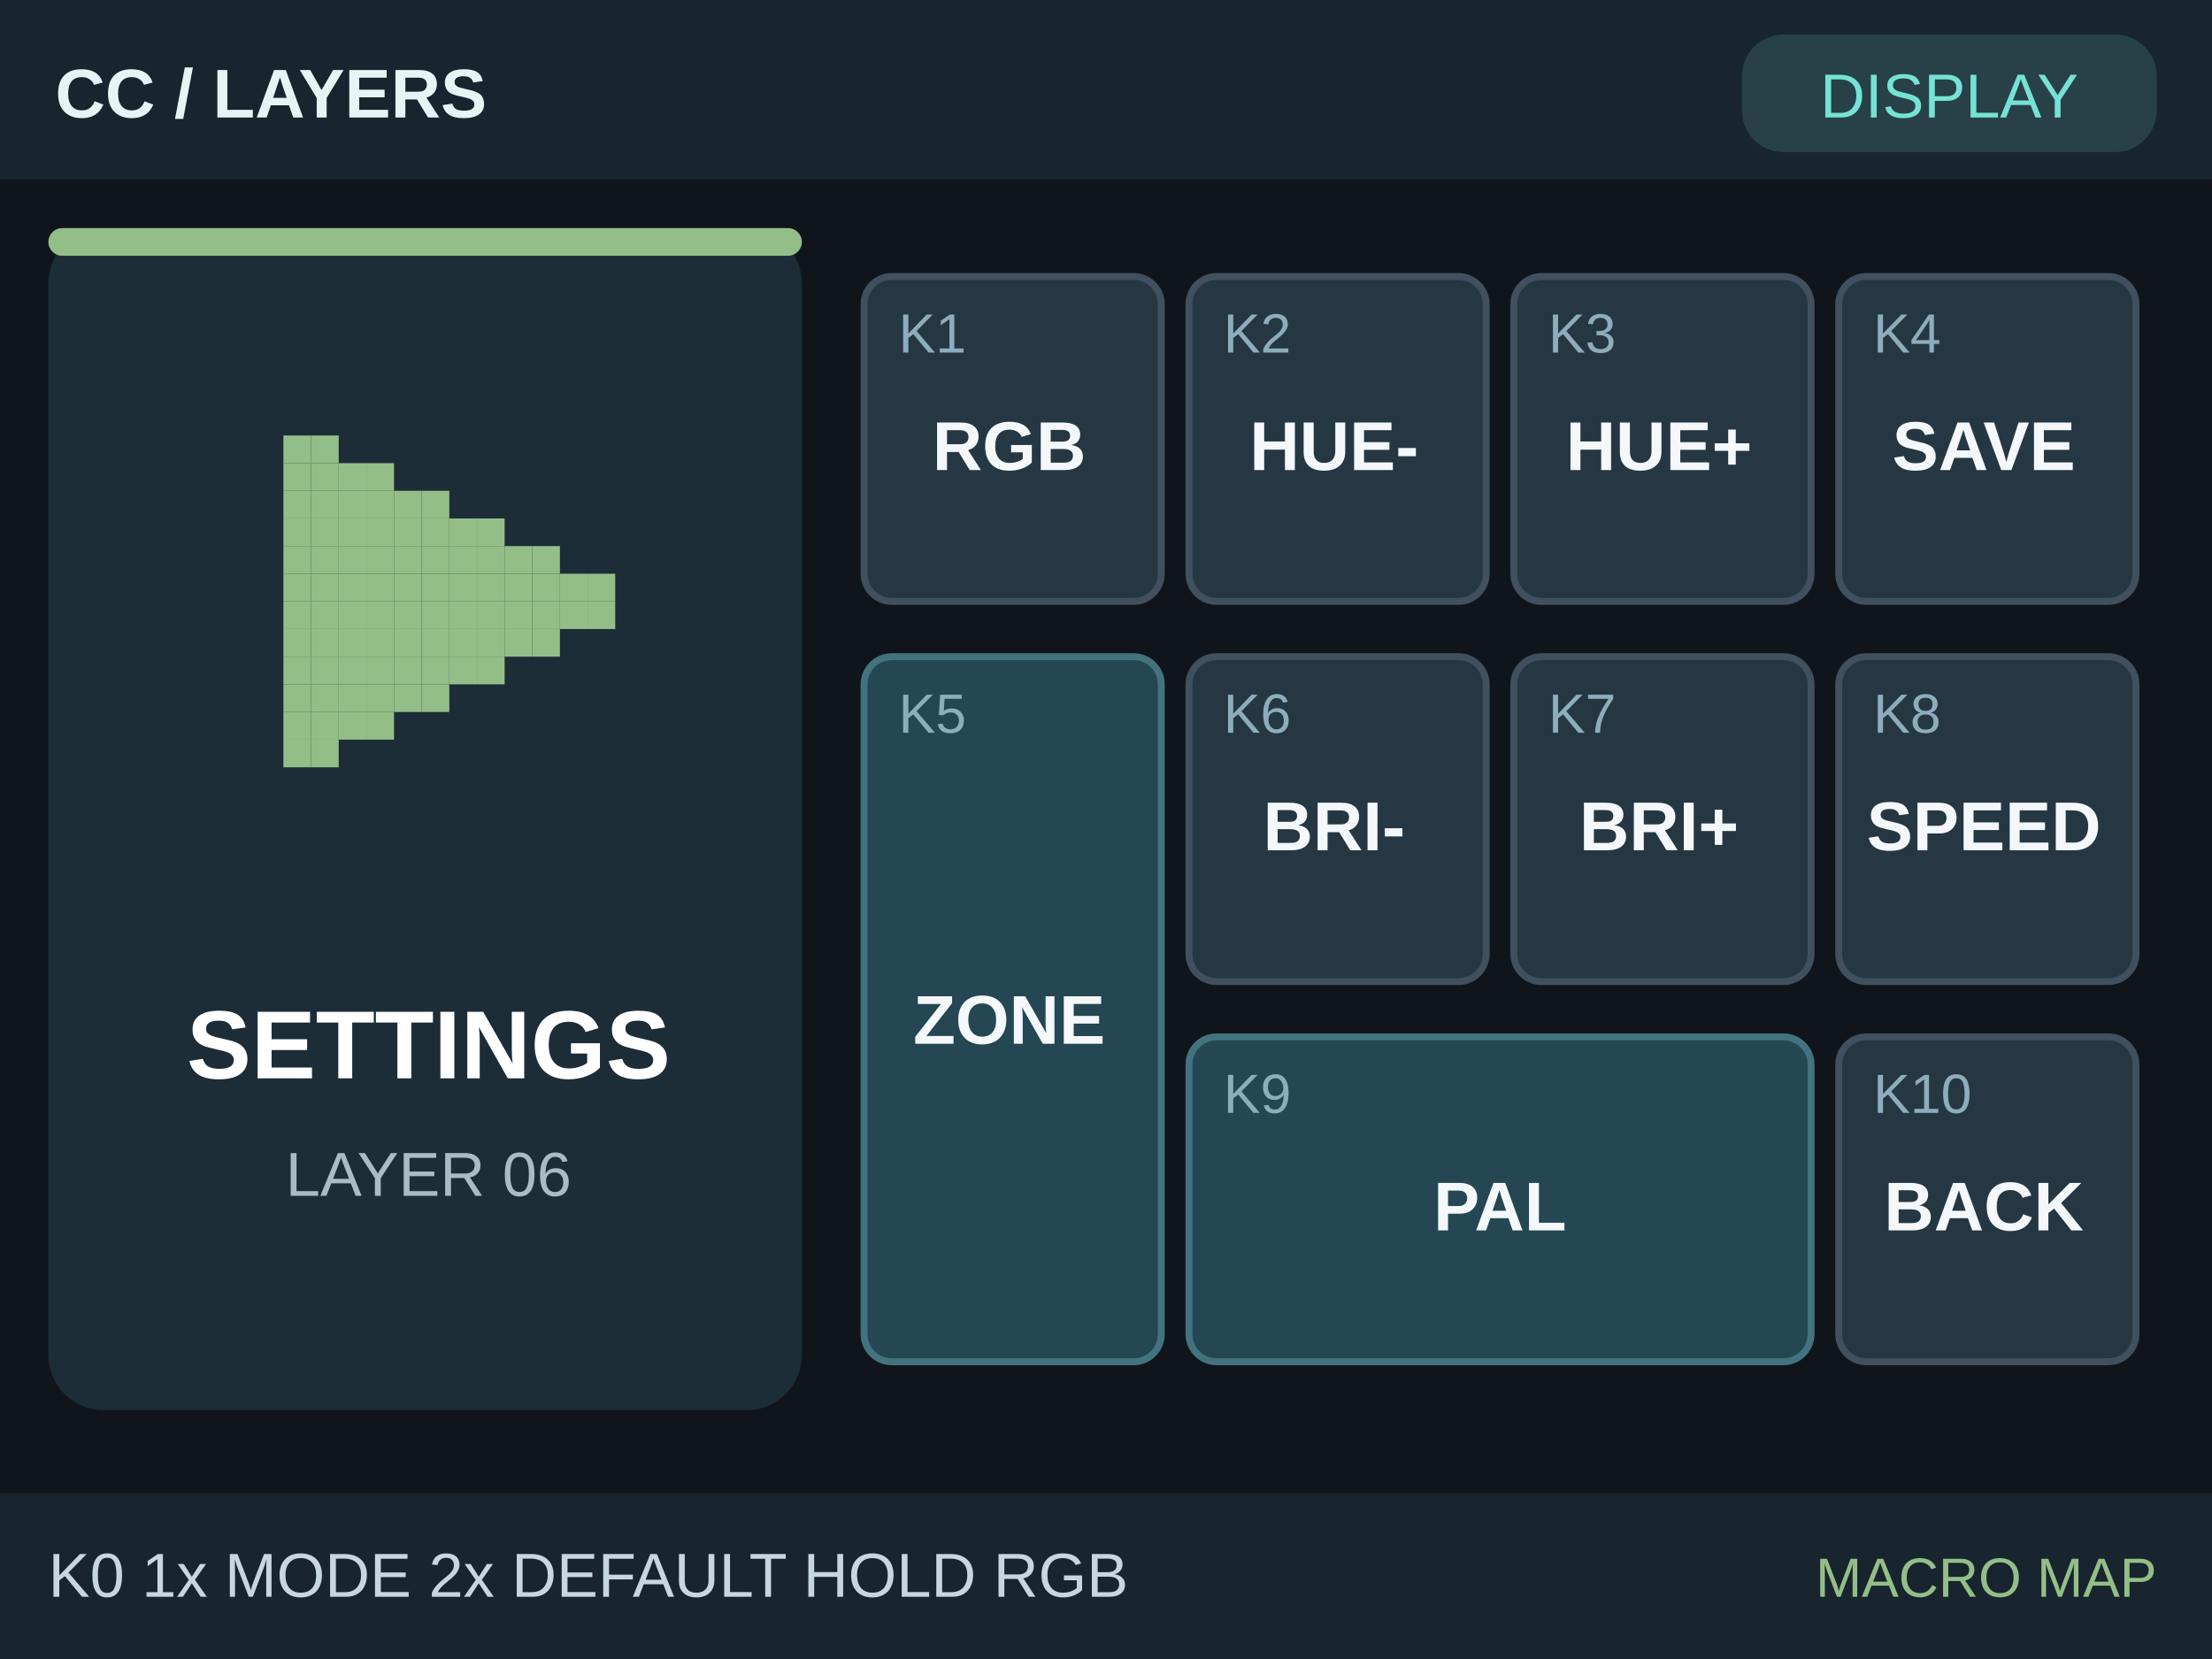
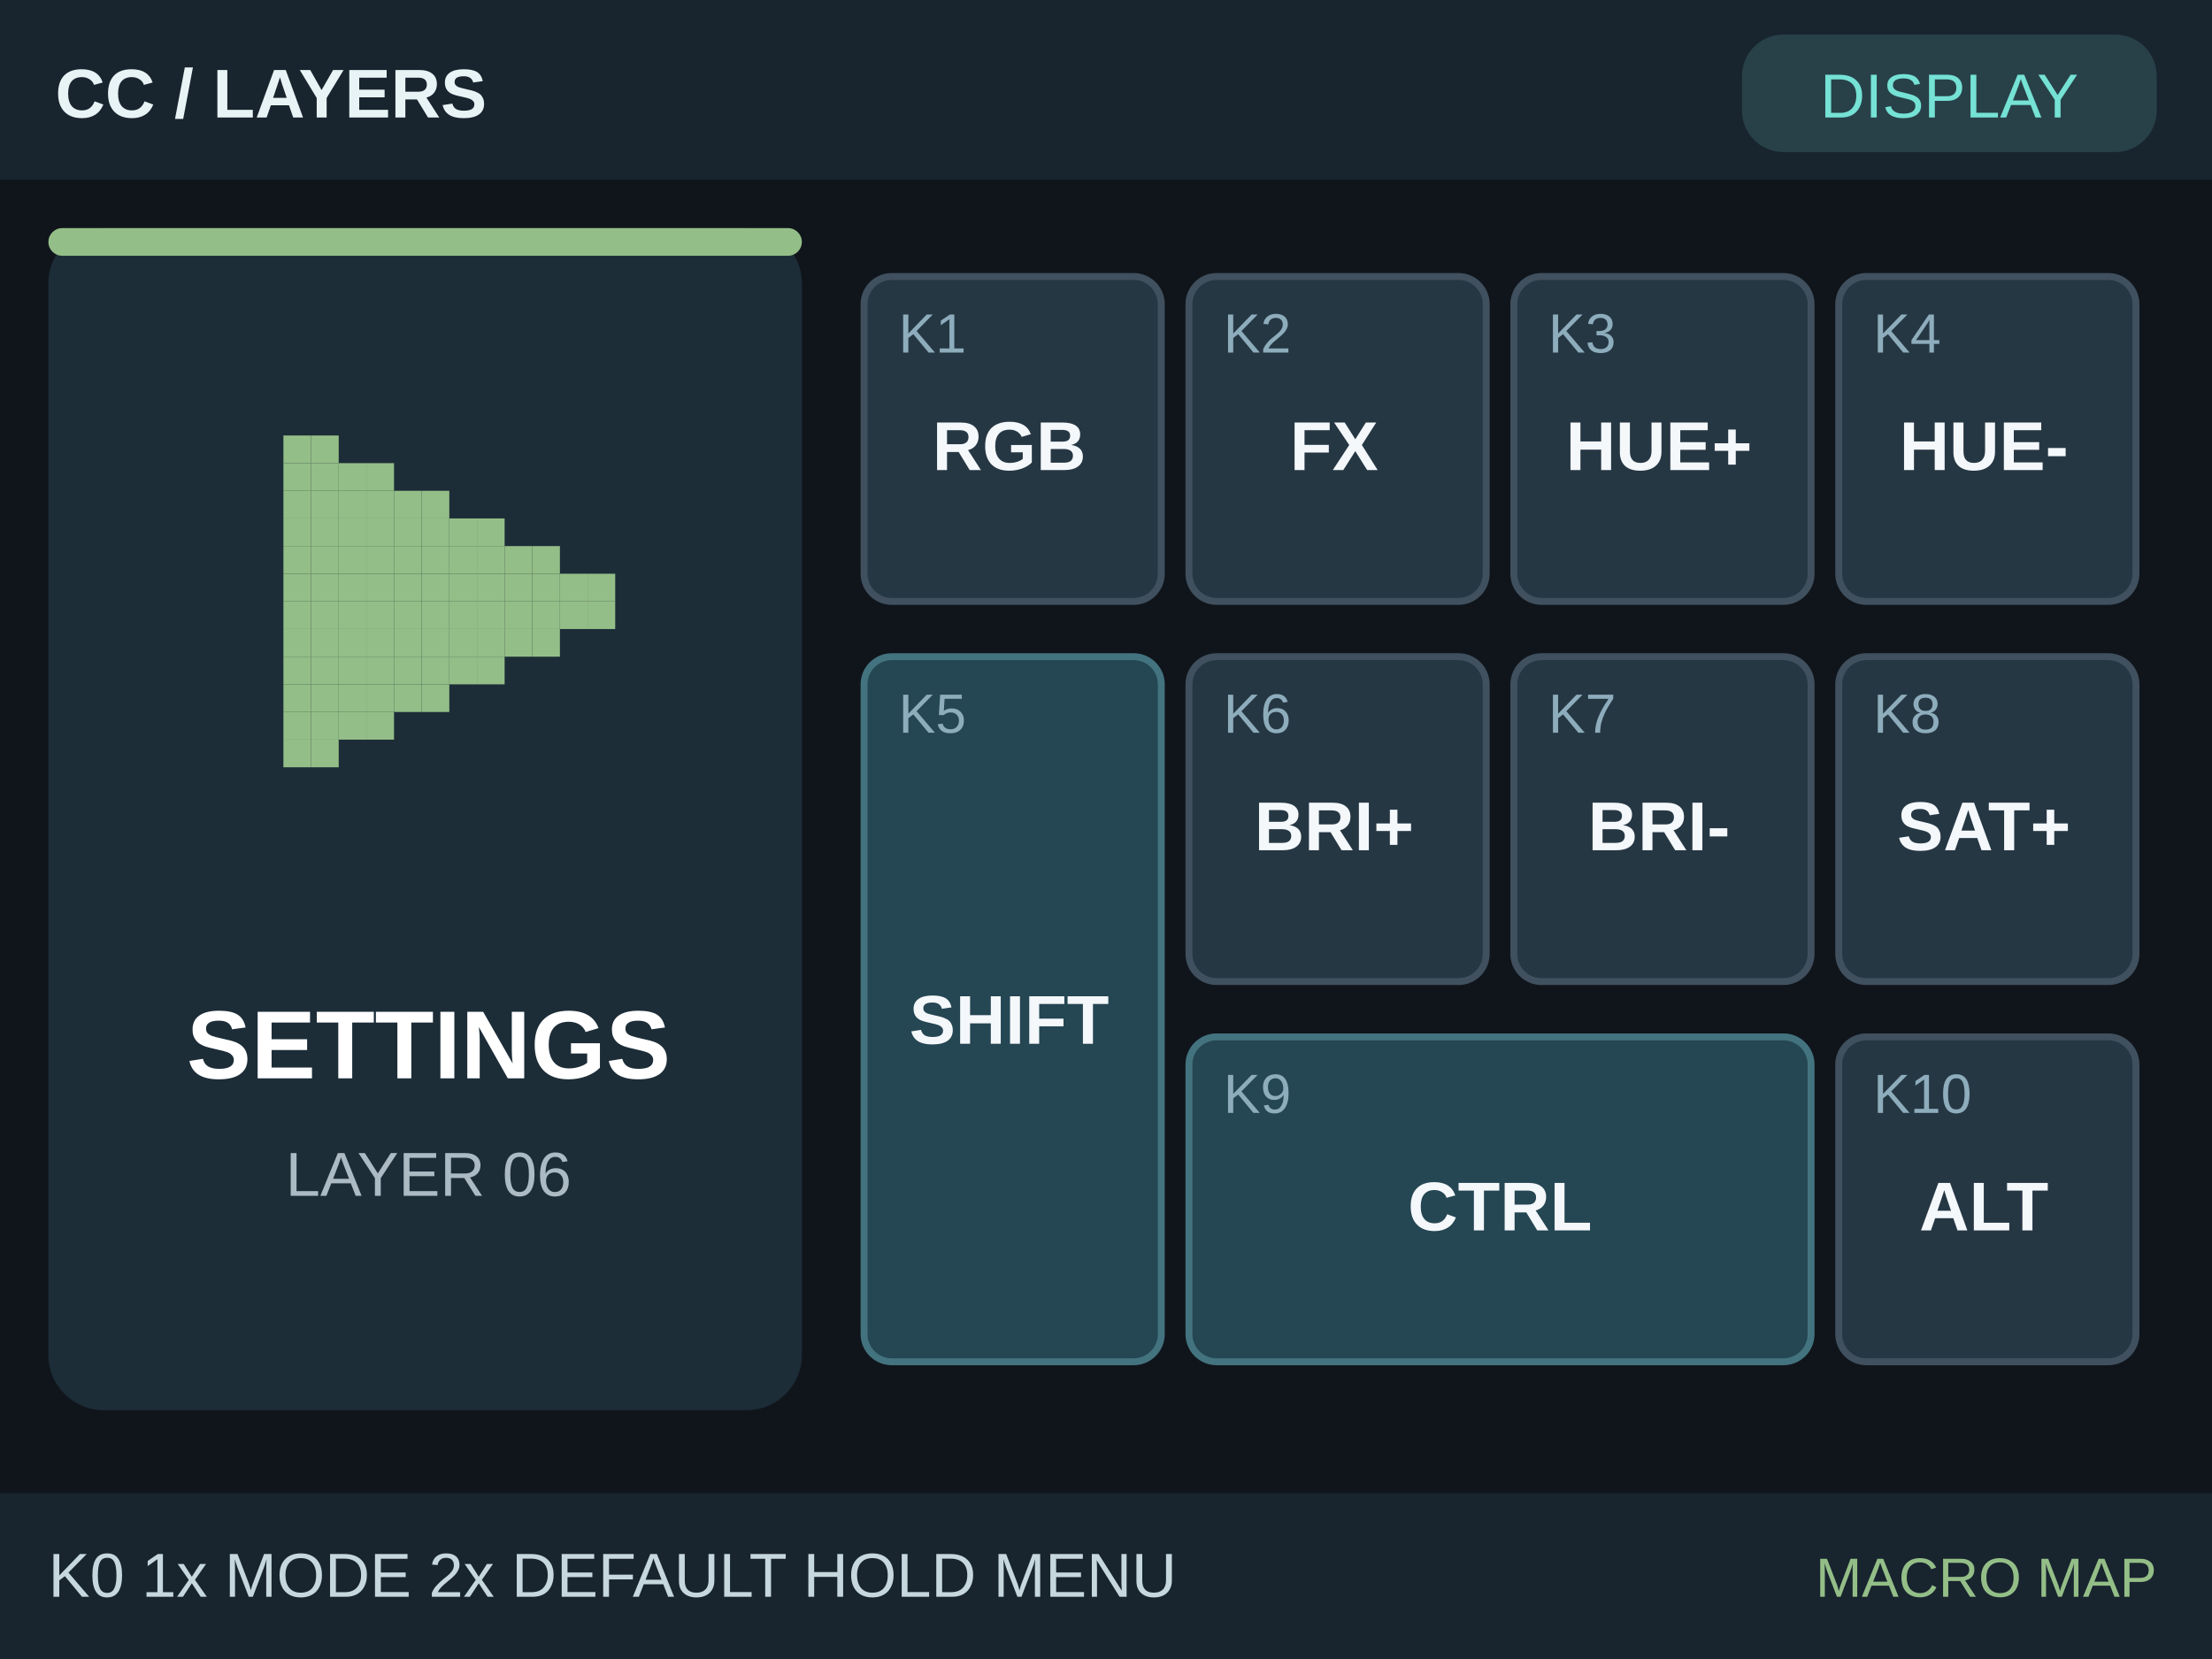
<svg xmlns="http://www.w3.org/2000/svg" width="640" height="480" viewBox="0 0 320 240">
  <rect width="320" height="240" fill="#10151C" />
  <rect width="320" height="26" fill="#18242E" />
  <text x="8" y="17" font-family="Arial" font-size="10" font-weight="bold" fill="#E8F3F5">CC / LAYERS</text>
  <rect x="252" y="5" width="60" height="17" rx="6" fill="#284149" />
  <text x="282" y="17" font-family="Arial" text-anchor="middle" font-size="9" fill="#75E2D5">DISPLAY</text>
  <rect x="7" y="33" width="109" height="171" rx="8" fill="#1C2D38" />
  <rect x="7" y="33" width="109" height="4" rx="2" fill="#94BE87" />
  <rect x="41" y="63" width="4" height="4" fill="#94BE87" />
  <rect x="45" y="63" width="4" height="4" fill="#94BE87" />
  <rect x="41" y="67" width="4" height="4" fill="#94BE87" />
  <rect x="45" y="67" width="4" height="4" fill="#94BE87" />
  <rect x="49" y="67" width="4" height="4" fill="#94BE87" />
  <rect x="53" y="67" width="4" height="4" fill="#94BE87" />
  <rect x="41" y="71" width="4" height="4" fill="#94BE87" />
  <rect x="45" y="71" width="4" height="4" fill="#94BE87" />
  <rect x="49" y="71" width="4" height="4" fill="#94BE87" />
  <rect x="53" y="71" width="4" height="4" fill="#94BE87" />
  <rect x="57" y="71" width="4" height="4" fill="#94BE87" />
  <rect x="61" y="71" width="4" height="4" fill="#94BE87" />
  <rect x="41" y="75" width="4" height="4" fill="#94BE87" />
  <rect x="45" y="75" width="4" height="4" fill="#94BE87" />
  <rect x="49" y="75" width="4" height="4" fill="#94BE87" />
  <rect x="53" y="75" width="4" height="4" fill="#94BE87" />
  <rect x="57" y="75" width="4" height="4" fill="#94BE87" />
  <rect x="61" y="75" width="4" height="4" fill="#94BE87" />
  <rect x="65" y="75" width="4" height="4" fill="#94BE87" />
  <rect x="69" y="75" width="4" height="4" fill="#94BE87" />
  <rect x="41" y="79" width="4" height="4" fill="#94BE87" />
  <rect x="45" y="79" width="4" height="4" fill="#94BE87" />
  <rect x="49" y="79" width="4" height="4" fill="#94BE87" />
  <rect x="53" y="79" width="4" height="4" fill="#94BE87" />
  <rect x="57" y="79" width="4" height="4" fill="#94BE87" />
  <rect x="61" y="79" width="4" height="4" fill="#94BE87" />
  <rect x="65" y="79" width="4" height="4" fill="#94BE87" />
  <rect x="69" y="79" width="4" height="4" fill="#94BE87" />
  <rect x="73" y="79" width="4" height="4" fill="#94BE87" />
  <rect x="77" y="79" width="4" height="4" fill="#94BE87" />
  <rect x="41" y="83" width="4" height="4" fill="#94BE87" />
  <rect x="45" y="83" width="4" height="4" fill="#94BE87" />
  <rect x="49" y="83" width="4" height="4" fill="#94BE87" />
  <rect x="53" y="83" width="4" height="4" fill="#94BE87" />
  <rect x="57" y="83" width="4" height="4" fill="#94BE87" />
  <rect x="61" y="83" width="4" height="4" fill="#94BE87" />
  <rect x="65" y="83" width="4" height="4" fill="#94BE87" />
  <rect x="69" y="83" width="4" height="4" fill="#94BE87" />
  <rect x="73" y="83" width="4" height="4" fill="#94BE87" />
  <rect x="77" y="83" width="4" height="4" fill="#94BE87" />
  <rect x="81" y="83" width="4" height="4" fill="#94BE87" />
  <rect x="85" y="83" width="4" height="4" fill="#94BE87" />
  <rect x="41" y="87" width="4" height="4" fill="#94BE87" />
  <rect x="45" y="87" width="4" height="4" fill="#94BE87" />
  <rect x="49" y="87" width="4" height="4" fill="#94BE87" />
  <rect x="53" y="87" width="4" height="4" fill="#94BE87" />
  <rect x="57" y="87" width="4" height="4" fill="#94BE87" />
  <rect x="61" y="87" width="4" height="4" fill="#94BE87" />
  <rect x="65" y="87" width="4" height="4" fill="#94BE87" />
  <rect x="69" y="87" width="4" height="4" fill="#94BE87" />
  <rect x="73" y="87" width="4" height="4" fill="#94BE87" />
  <rect x="77" y="87" width="4" height="4" fill="#94BE87" />
  <rect x="81" y="87" width="4" height="4" fill="#94BE87" />
  <rect x="85" y="87" width="4" height="4" fill="#94BE87" />
  <rect x="41" y="91" width="4" height="4" fill="#94BE87" />
  <rect x="45" y="91" width="4" height="4" fill="#94BE87" />
  <rect x="49" y="91" width="4" height="4" fill="#94BE87" />
  <rect x="53" y="91" width="4" height="4" fill="#94BE87" />
  <rect x="57" y="91" width="4" height="4" fill="#94BE87" />
  <rect x="61" y="91" width="4" height="4" fill="#94BE87" />
  <rect x="65" y="91" width="4" height="4" fill="#94BE87" />
  <rect x="69" y="91" width="4" height="4" fill="#94BE87" />
  <rect x="73" y="91" width="4" height="4" fill="#94BE87" />
  <rect x="77" y="91" width="4" height="4" fill="#94BE87" />
  <rect x="41" y="95" width="4" height="4" fill="#94BE87" />
  <rect x="45" y="95" width="4" height="4" fill="#94BE87" />
  <rect x="49" y="95" width="4" height="4" fill="#94BE87" />
  <rect x="53" y="95" width="4" height="4" fill="#94BE87" />
  <rect x="57" y="95" width="4" height="4" fill="#94BE87" />
  <rect x="61" y="95" width="4" height="4" fill="#94BE87" />
  <rect x="65" y="95" width="4" height="4" fill="#94BE87" />
  <rect x="69" y="95" width="4" height="4" fill="#94BE87" />
  <rect x="41" y="99" width="4" height="4" fill="#94BE87" />
  <rect x="45" y="99" width="4" height="4" fill="#94BE87" />
  <rect x="49" y="99" width="4" height="4" fill="#94BE87" />
  <rect x="53" y="99" width="4" height="4" fill="#94BE87" />
  <rect x="57" y="99" width="4" height="4" fill="#94BE87" />
  <rect x="61" y="99" width="4" height="4" fill="#94BE87" />
  <rect x="41" y="103" width="4" height="4" fill="#94BE87" />
  <rect x="45" y="103" width="4" height="4" fill="#94BE87" />
  <rect x="49" y="103" width="4" height="4" fill="#94BE87" />
  <rect x="53" y="103" width="4" height="4" fill="#94BE87" />
  <rect x="41" y="107" width="4" height="4" fill="#94BE87" />
  <rect x="45" y="107" width="4" height="4" fill="#94BE87" />
  <text x="62" y="156" text-anchor="middle" font-family="Arial" font-weight="bold" font-size="14" fill="#FFFFFF">SETTINGS</text>
  <text x="62" y="173" text-anchor="middle" font-family="Arial" font-size="9" fill="#ACBAC4">LAYER 06</text>
  <rect x="125" y="40" width="43" height="47" rx="4" fill="#263744" stroke="#40505E" />
  <text x="130" y="51" font-family="Arial" font-size="8" fill="#8EADBC">K1</text>
  <text x="146" y="68" text-anchor="middle" font-family="Arial" font-weight="bold" font-size="10" fill="#F4F8FB">RGB</text>
  <rect x="172" y="40" width="43" height="47" rx="4" fill="#263744" stroke="#40505E" />
  <text x="177" y="51" font-family="Arial" font-size="8" fill="#8EADBC">K2</text>
-   <text x="193" y="68" text-anchor="middle" font-family="Arial" font-weight="bold" font-size="10" fill="#F4F8FB">HUE-</text>
+   <text x="193" y="68" text-anchor="middle" font-family="Arial" font-weight="bold" font-size="10" fill="#F4F8FB">FX</text>
  <rect x="219" y="40" width="43" height="47" rx="4" fill="#263744" stroke="#40505E" />
  <text x="224" y="51" font-family="Arial" font-size="8" fill="#8EADBC">K3</text>
  <text x="240" y="68" text-anchor="middle" font-family="Arial" font-weight="bold" font-size="10" fill="#F4F8FB">HUE+</text>
  <rect x="266" y="40" width="43" height="47" rx="4" fill="#263744" stroke="#40505E" />
  <text x="271" y="51" font-family="Arial" font-size="8" fill="#8EADBC">K4</text>
-   <text x="287" y="68" text-anchor="middle" font-family="Arial" font-weight="bold" font-size="10" fill="#F4F8FB">SAVE</text>
+   <text x="287" y="68" text-anchor="middle" font-family="Arial" font-weight="bold" font-size="10" fill="#F4F8FB">HUE-</text>
  <rect x="125" y="95" width="43" height="102" rx="4" fill="#254653" stroke="#43737F" />
  <text x="130" y="106" font-family="Arial" font-size="8" fill="#8EADBC">K5</text>
-   <text x="146" y="151" text-anchor="middle" font-family="Arial" font-weight="bold" font-size="10" fill="#F4F8FB">ZONE</text>
+   <text x="146" y="151" text-anchor="middle" font-family="Arial" font-weight="bold" font-size="10" fill="#F4F8FB">SHIFT</text>
  <rect x="172" y="95" width="43" height="47" rx="4" fill="#263744" stroke="#40505E" />
  <text x="177" y="106" font-family="Arial" font-size="8" fill="#8EADBC">K6</text>
-   <text x="193" y="123" text-anchor="middle" font-family="Arial" font-weight="bold" font-size="10" fill="#F4F8FB">BRI-</text>
+   <text x="193" y="123" text-anchor="middle" font-family="Arial" font-weight="bold" font-size="10" fill="#F4F8FB">BRI+</text>
  <rect x="219" y="95" width="43" height="47" rx="4" fill="#263744" stroke="#40505E" />
  <text x="224" y="106" font-family="Arial" font-size="8" fill="#8EADBC">K7</text>
-   <text x="240" y="123" text-anchor="middle" font-family="Arial" font-weight="bold" font-size="10" fill="#F4F8FB">BRI+</text>
+   <text x="240" y="123" text-anchor="middle" font-family="Arial" font-weight="bold" font-size="10" fill="#F4F8FB">BRI-</text>
  <rect x="266" y="95" width="43" height="47" rx="4" fill="#263744" stroke="#40505E" />
  <text x="271" y="106" font-family="Arial" font-size="8" fill="#8EADBC">K8</text>
-   <text x="287" y="123" text-anchor="middle" font-family="Arial" font-weight="bold" font-size="10" fill="#F4F8FB">SPEED</text>
+   <text x="287" y="123" text-anchor="middle" font-family="Arial" font-weight="bold" font-size="10" fill="#F4F8FB">SAT+</text>
  <rect x="172" y="150" width="90" height="47" rx="4" fill="#254653" stroke="#43737F" />
  <text x="177" y="161" font-family="Arial" font-size="8" fill="#8EADBC">K9</text>
-   <text x="217" y="178" text-anchor="middle" font-family="Arial" font-weight="bold" font-size="10" fill="#F4F8FB">PAL</text>
+   <text x="217" y="178" text-anchor="middle" font-family="Arial" font-weight="bold" font-size="10" fill="#F4F8FB">CTRL</text>
  <rect x="266" y="150" width="43" height="47" rx="4" fill="#263744" stroke="#40505E" />
  <text x="271" y="161" font-family="Arial" font-size="8" fill="#8EADBC">K10</text>
-   <text x="287" y="178" text-anchor="middle" font-family="Arial" font-weight="bold" font-size="10" fill="#F4F8FB">BACK</text>
+   <text x="287" y="178" text-anchor="middle" font-family="Arial" font-weight="bold" font-size="10" fill="#F4F8FB">ALT</text>
  <rect x="0" y="216" width="320" height="24" fill="#18242E" />
-   <text x="7" y="231" font-family="Arial" font-size="9" fill="#C6D7DD">K0  1x MODE   2x DEFAULT   HOLD RGB</text>
+   <text x="7" y="231" font-family="Arial" font-size="9" fill="#C6D7DD">K0  1x MODE   2x DEFAULT   HOLD MENU</text>
  <text x="312" y="231" font-family="Arial" font-size="8" text-anchor="end" fill="#94BE87">MACRO MAP</text>
</svg>
